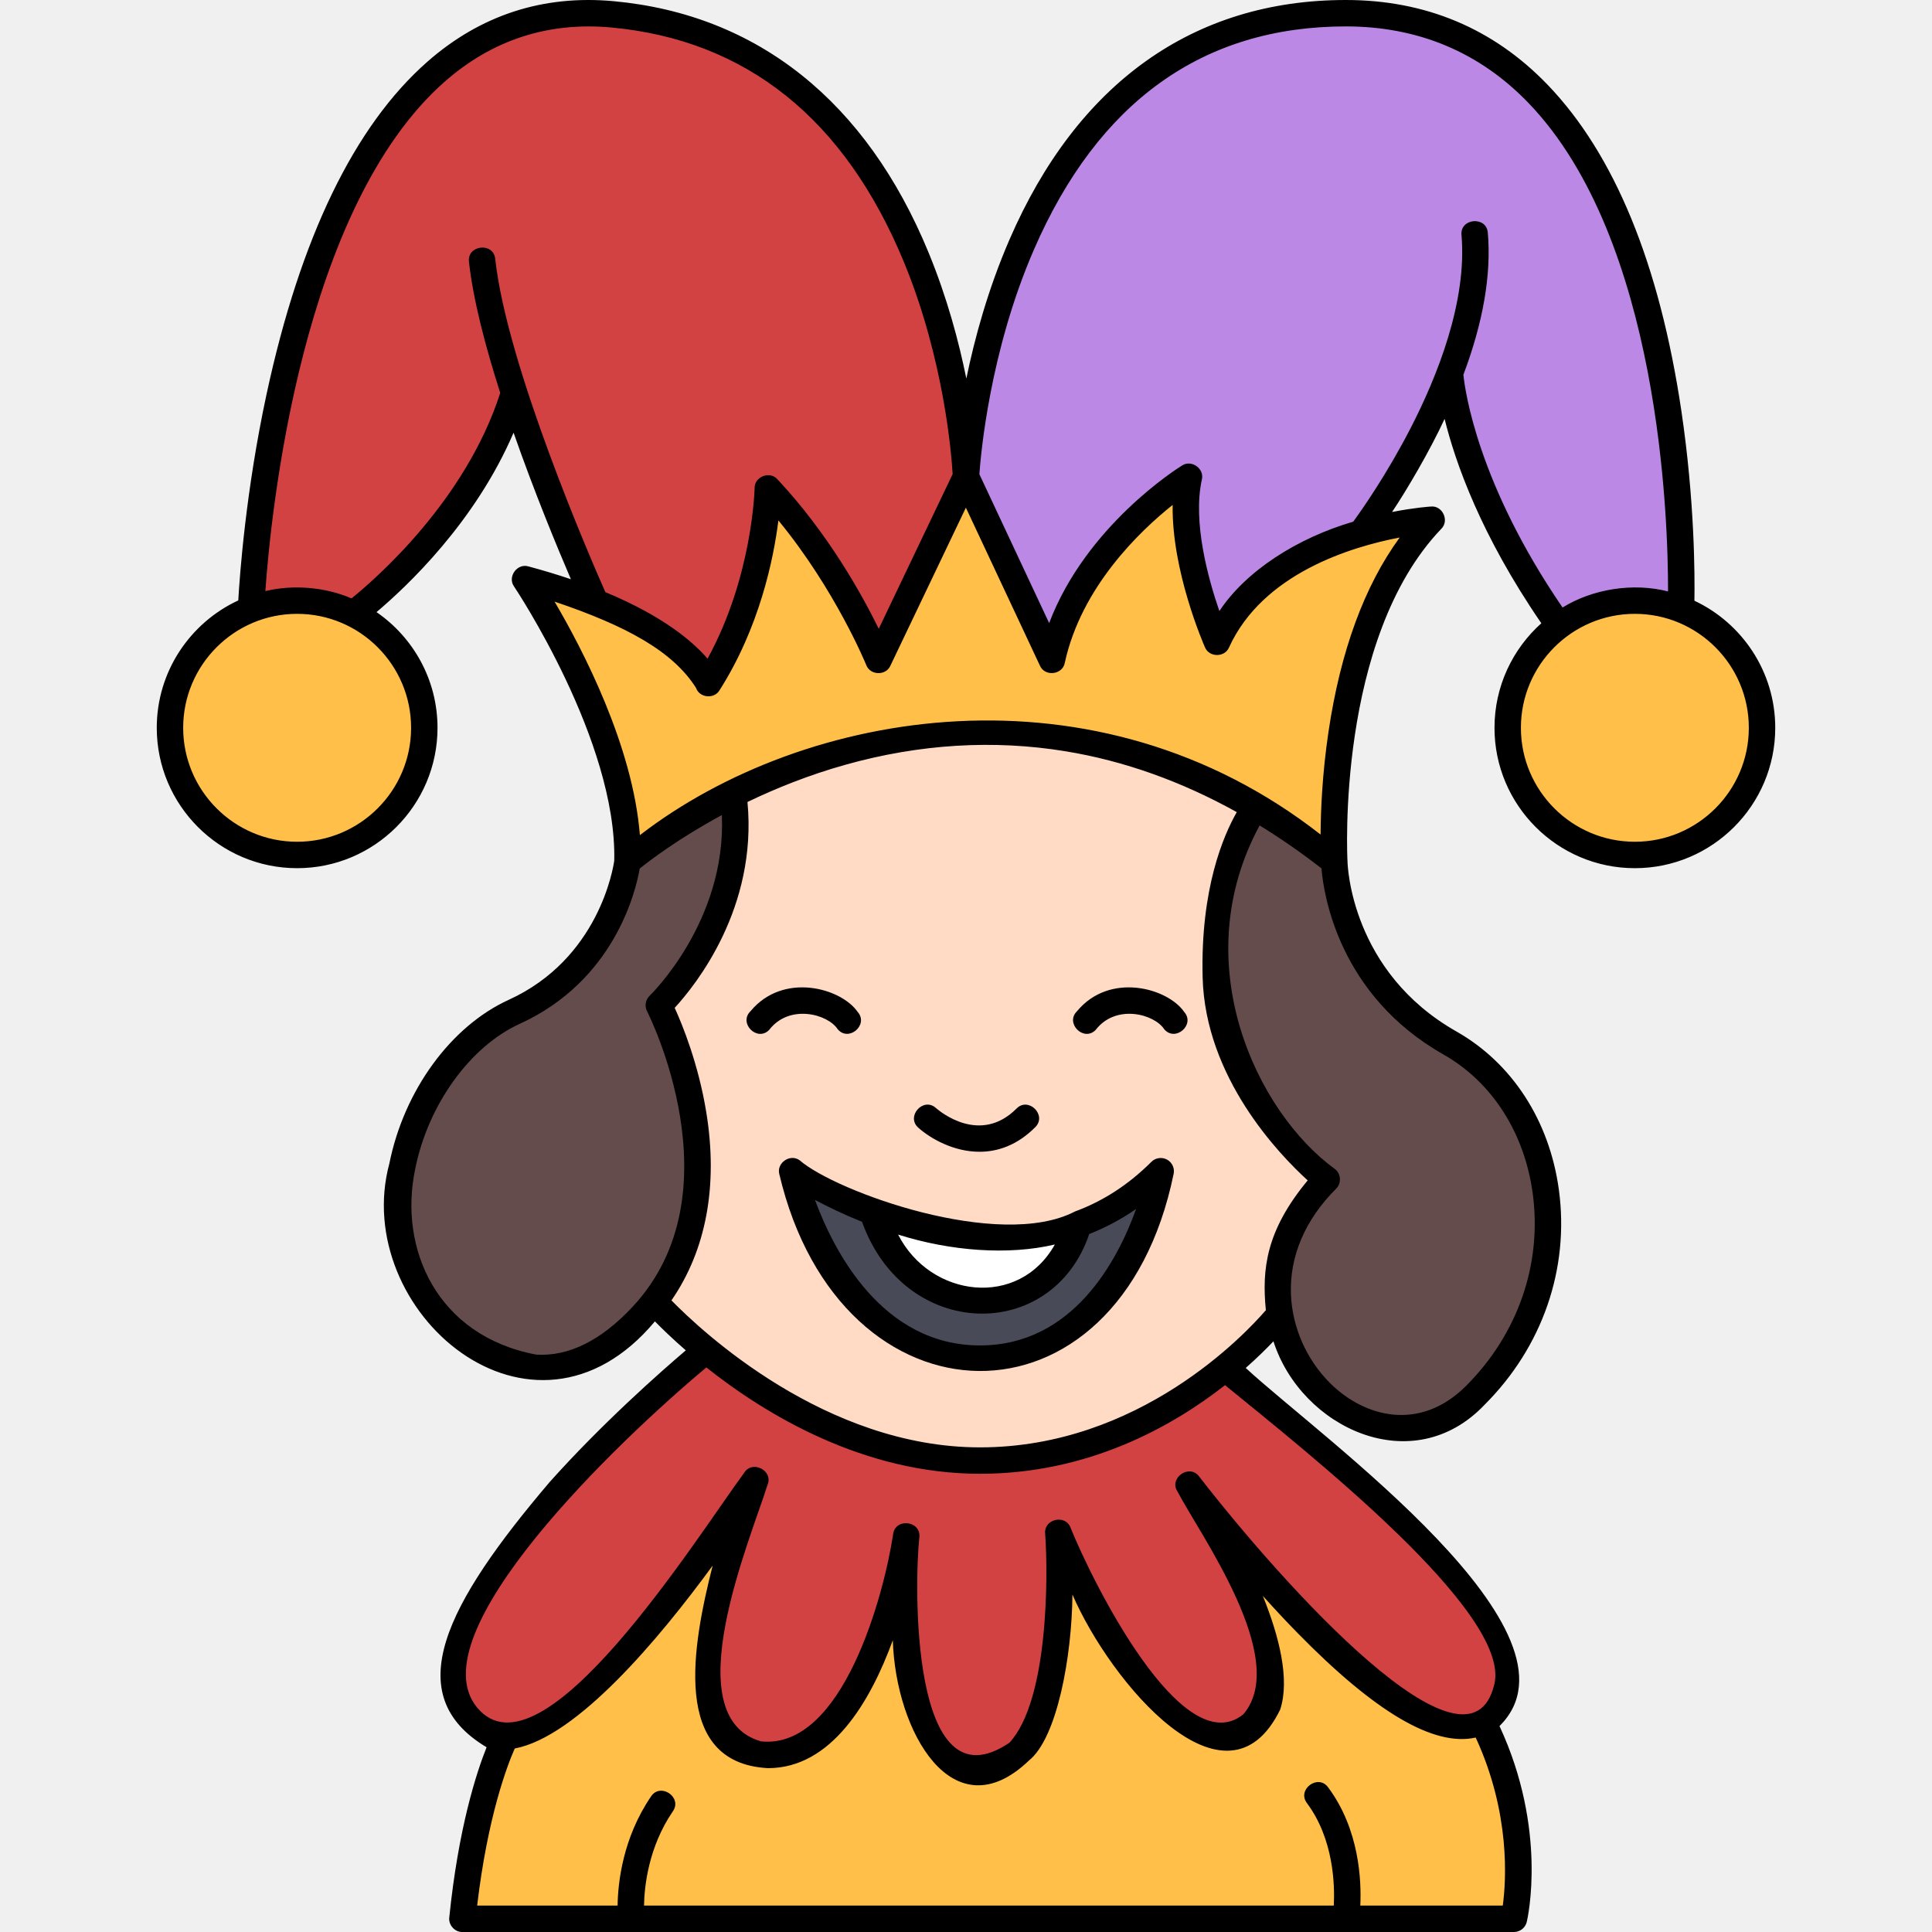
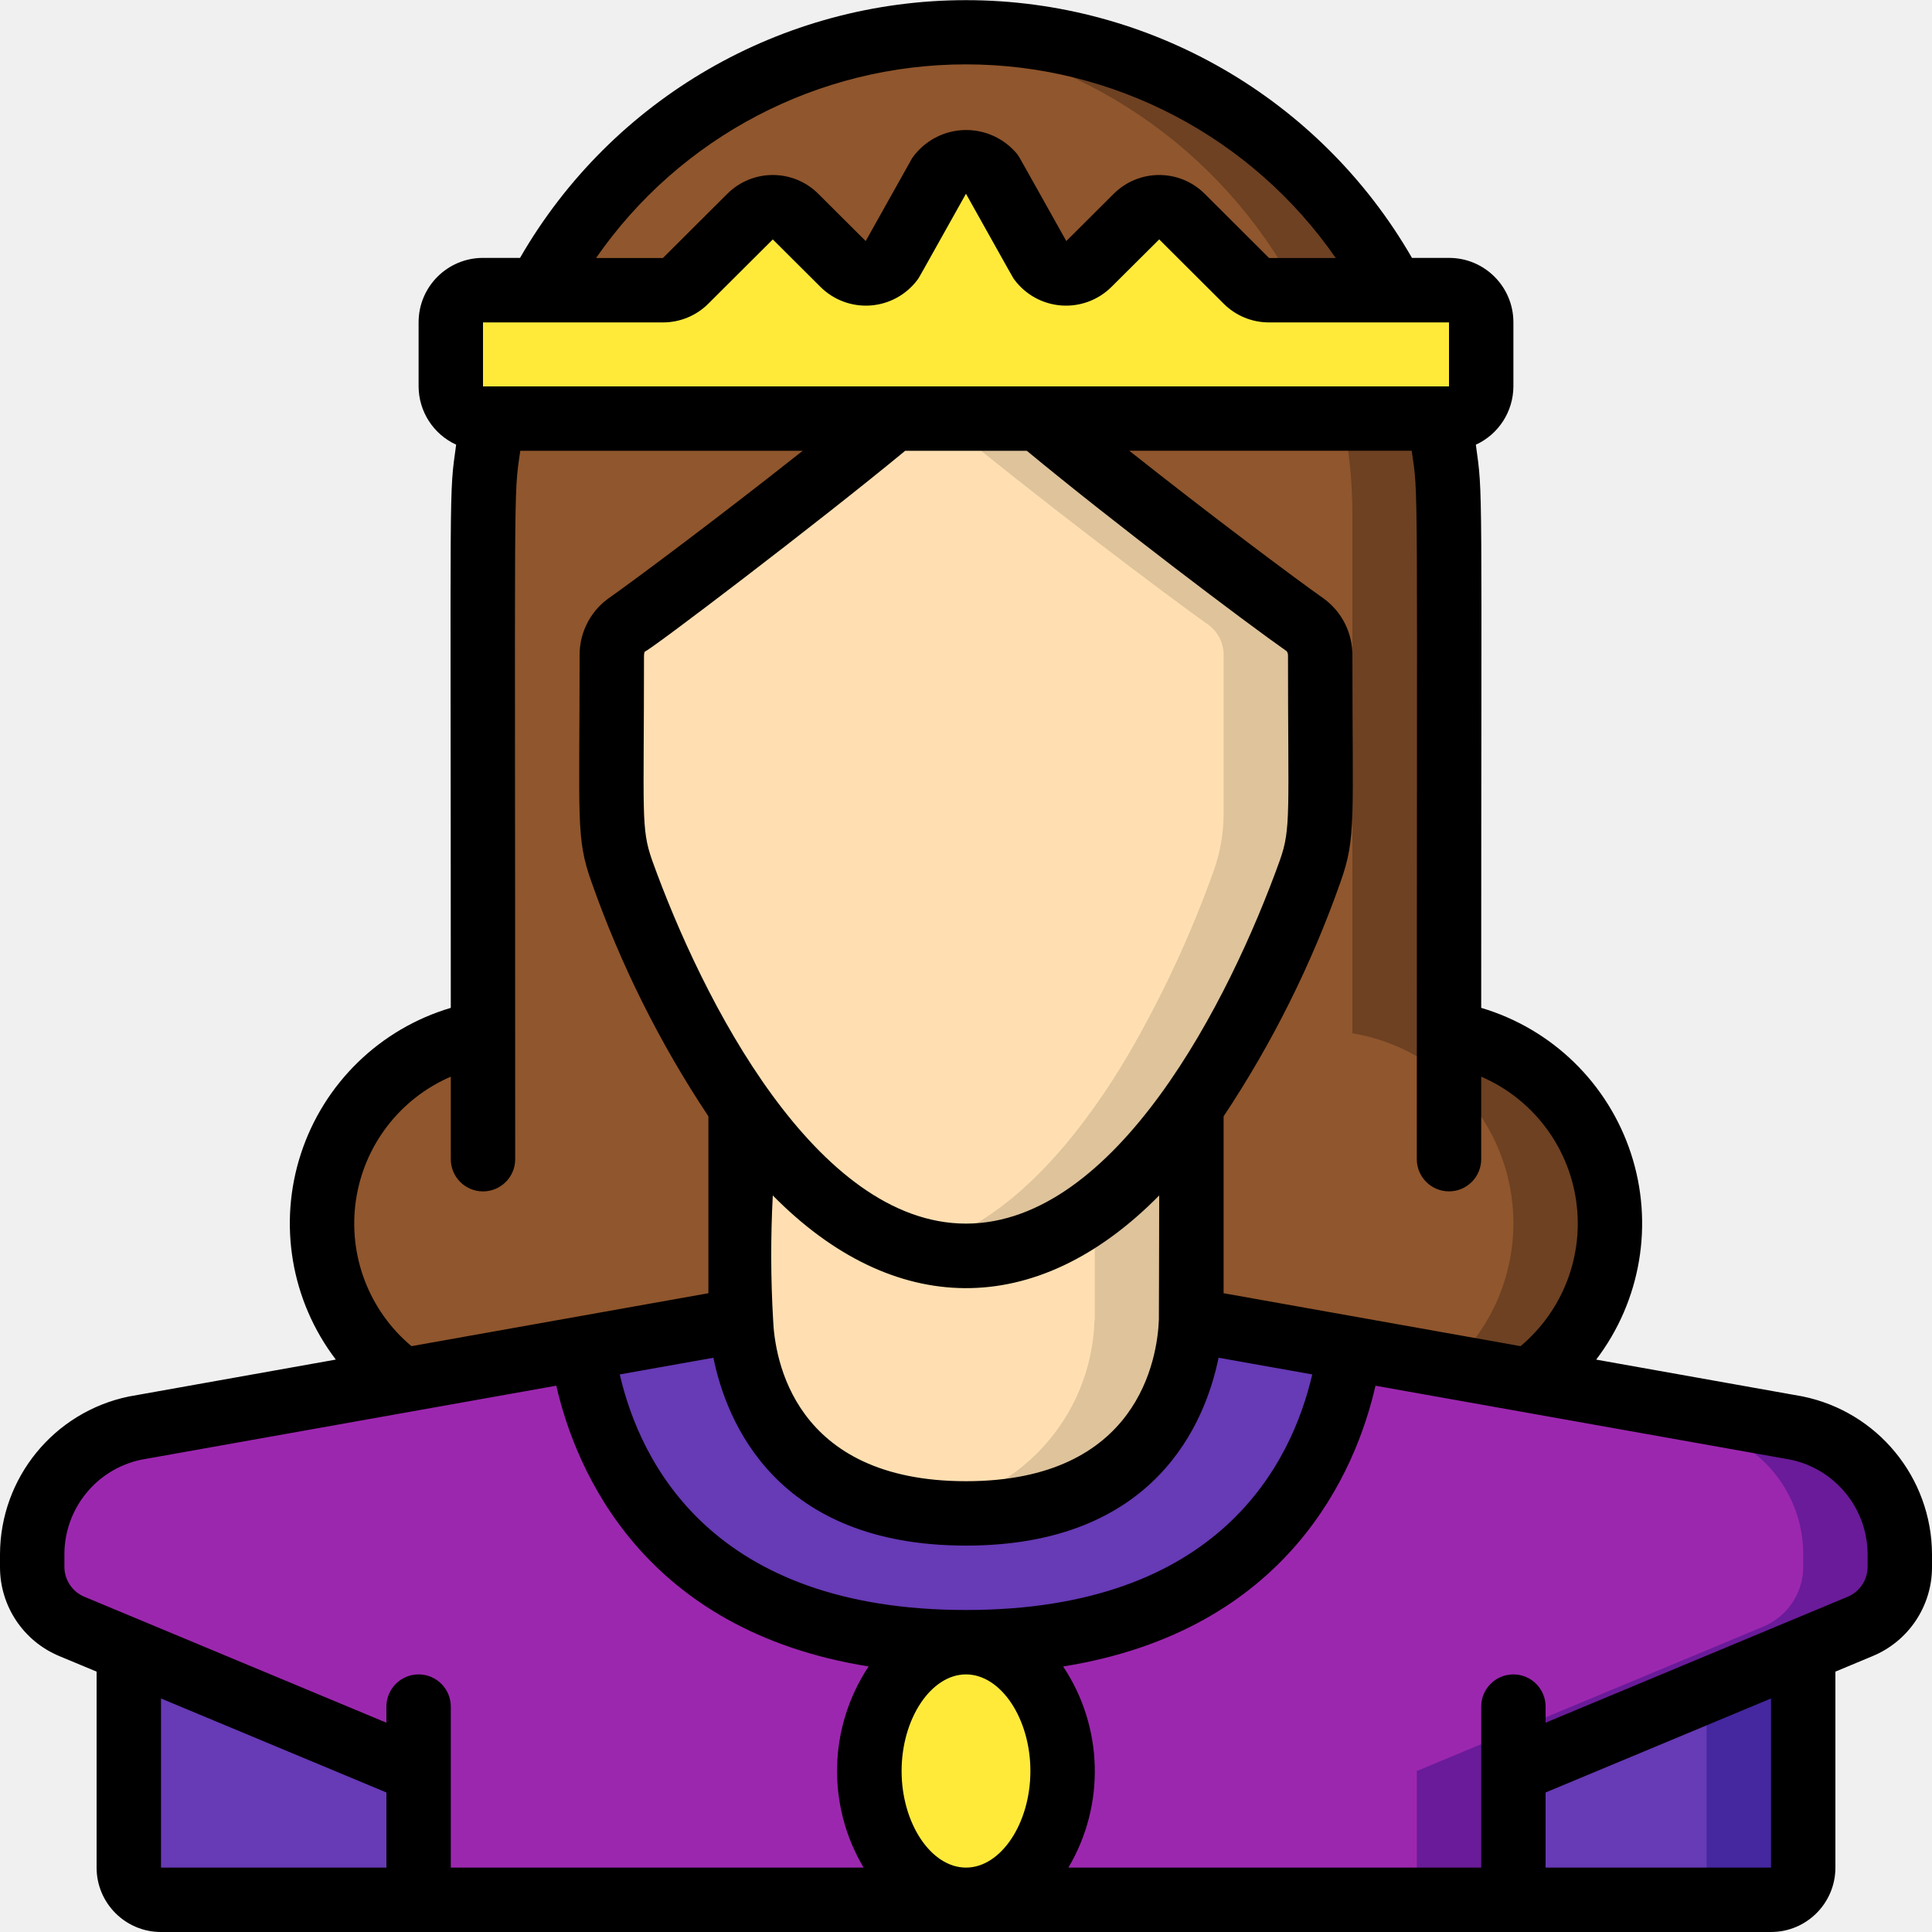
- <svg xmlns="http://www.w3.org/2000/svg" id="Capa_1" enable-background="new 0 0 512.001 512.001" height="512" viewBox="0 0 512.001 512.001" width="512">
-   <g>
-     <g>
-       <path d="m322.709 258.919c-1.117-25.507 6.743-34.684 8.906-44.771-39.115-27.78-93.071-25.757-135.265-5.21-1.505.728-2.399 2.314-2.242 3.978 2.513 26.605-13.335 46.119-18.252 51.466-1.087 1.183-1.362 2.901-.697 4.364 9.681 17.439 13.842 56.951-.513 73.592-1.085 1.575-.904 3.699.433 5.068 43.895 49.243 121.242 54.213 163.413 2.409.713-.824 1.056-1.908.949-2.995-1.039-10.585.303-19.537 10.186-31.445 5.876-5.24-27.853-25.121-26.918-56.456zm-62.879 100.405c-22.611 0-41.734-18.615-49.062-47.648 22.419 15.115 71.465 27.531 95.998.211-6.446 28.881-24.735 47.437-46.936 47.437z" fill="#ffdac4" />
-       <path d="m410.154 315.732c-2.359-17.359-11.709-31.852-25.65-39.76-28.876-16.659-27.348-39.204-31.847-49-5.475-4.254-11.112-8.167-16.754-11.63-1.881-1.206-4.592-.478-5.612 1.508-18.825 38.805-5.879 72.77 20.552 95.766-23.988 21.004-11.379 65.15 20.512 66.371 28.055-2.268 42.364-38.661 38.799-63.255z" fill="#644c4c" />
-       <path d="m195.296 215.827c-.044-2.851-3.416-4.79-5.896-3.346-13.447 8.176-20.312 11.098-23.799 17.003-1.113 6.312-6.536 27.719-29.549 38.216-38.315 17.766-44.913 86.738 5.343 95.221 10.504.794 19.792-3.989 29.192-13.894 28.651-30.735 6.995-77.643 4.62-82.526 2.447-2.471 21.312-22.495 20.089-50.674z" fill="#644c4c" />
-       <path d="m260.393 345.253c-10.721 0-20.905-6.38-25.945-16.254-1.669-3.015 1.534-6.784 4.769-5.632 12.737 3.97 26.813 5.423 39.412 2.541 15.119 1.568-7.892 21.773-18.236 19.345z" fill="#fff" />
-       <path d="m303.515 317.216c-1.383-1.06-3.291-1.103-4.718-.109-4.003 3.797-10.893 4.21-13.926 8.641-9.009 25.292-42.375 24.98-52.665-3.309-3.103-4.407-10.009-4.811-14.357-7.982-1.458-.775-3.256-.575-4.509.521-1.25 1.092-1.695 2.842-1.12 4.399 5.447 18.121 25.36 43.002 47.493 41.171 11.643.001 32.99-5.04 45.133-38.805.588-1.637.05-3.468-1.331-4.527z" fill="#494a57" />
-       <path d="m331.609 367.591c-2.868-2.056-5.805-6.336-9.426-3.659-36.585 32.487-97.356 27.219-132.495-4.677-8.278-3.949-41.213 35.225-50.811 45.692-21.359 26.772-28.952 49.87-4.446 55.533 18.072.776 45.383-37.994 64.2-65.304-35.441 79.619 22.094 100.258 40.52 20.042-1.164 19.191 2.218 68.949 31.289 49.348 11.476-12.34 11.078-45.529 10.678-55.538 5.12 13.314 27.106 53.597 42.448 51.479 28.223-5.464 5.535-44.914-4.723-61.416 16.776 20.31 48.604 58.301 68.834 59.224 39.199-12.979-20.411-61.474-56.068-90.724z" fill="#d34242" />
-       <path d="m67.738 159.706c3.227 2.248 7.14-.597 10.912-.019 5.214-.245 9.902 1.651 14.5 2.895 10.459-5.454 31.999-26.264 43.11-56.86 9.389 25.541 16.077 47.122 22.636 54.895 14.615 6.064 21.977 12.341 25.579 16.539 12.148 9.138 20.368-47.226 19.449-46.524 39.054 45.643 20.079 63.232 52.532-5.22.174-44.809-34.564-122.242-94.069-122.1-17.341-1.685-33.789 3.456-47.136 15.285-28.14 19.223-52.751 110.534-47.513 141.109z" fill="#d34242" />
-       <g fill="#ffbf48">
-         <path d="m433.26 158.67c-44.941.806-44.943 67.611.001 68.41 44.95-.805 44.934-67.61-.001-68.41z" />
-         <path d="m126.451 509c2.305-.827 40.815 2.121 40.72-2.063 2.468 5.964 182.296.033 186.306 2.067 1.502-.004 2.823-.841 3.504-2.085.108 4.318 38.858 1.177 41.269 2.082 8.873-1.409 4.881-31.053-3.548-50.209-.787-1.72-2.706-2.639-4.506-2.226-12.501 1.447-24.343-7.823-43.641-26.778-3.721-2.781-6.765-9.524-11.896-10.87-2.751-.064-4.806 2.96-3.708 5.499 4.795 11.873 6.377 21.252 4.586 27.155-12.745 24.31-38.536-10.738-47.658-30.592-1.576-3.908-7.756-2.651-7.67 1.555 2.073 47.954-33.323 69.767-39.604 12.014.014-4.271-6.396-5.337-7.753-1.253-5.2 17.821-24.235 42.635-40.907 25.858-7.559-10.253-1.492-34.243.792-43.274 1.202-4.094-4.691-6.887-7.107-3.342-22.297 31.751-38.717 42.553-52.867 49.204-2.142 4.823-7.436 18.642-10.286 42.789-.31 2.3 1.639 4.525 3.974 4.469z" />
-         <path d="m165.593 221.636c.174 3.069 4.024 4.813 6.428 2.853 54.537-41.807 124.993-36.191 179.689.287 4.496-2.367 1.547-19.814 4.298-30.188 3.076-20.738 9.184-37.486 18.154-49.78.968-1.327 1.026-3.11.148-4.497-10.551-5.917-44.006 10.731-51.759 28.584-1.841-4.479-8.029-20.64-7.781-35.015.026-1.548-.843-2.973-2.232-3.657-10.717.141-29.201 24.73-33.939 43.171-27.408-57.991-18.341-55.321-45.769.3-1.764-2.144-11.636-29.247-26.548-39.775-1.978-.021-3.749 1.536-3.971 3.505-1.134 9.061-4.529 26.533-14.544 42.637-6.063-9.682-19.668-18.38-40.806-24.63-2.973-.101-5.062 3.49-3.448 6.029 7.471 12.696 20.275 37.398 22.08 60.176z" />
-         <path d="m78.741 227.081c44.95-.806 44.934-67.61-.001-68.41-44.941.806-44.943 67.61.001 68.41z" />
-       </g>
-       <path d="m442.05 160.73c2.124.042 4.05-1.844 4-3.992 2.411-29.168-11.915-111.948-38.09-132.199-44.067-43.209-115.588-18.784-137.626 40.018-12.134 29.633-15.118 54.857-14.406 62.811 1.615 1.649 18.275 44.351 22.101 41.754 1.659.001 3.155-1.03 3.742-2.58 8.413-22.138 27.924-36.048 32.59-39.131-1.989 5.944 1.796 47.411 12.126 36.728 6.264-10.867 21.506-17.602 35.368-23.529 4.194-5.147 17.712-27.31 22.119-39.75.737 3.31 6.424 40.777 30.129 64.143 8.311-3.955 18.392-7.089 27.947-4.273z" fill="#bc88e5" />
+ <svg xmlns="http://www.w3.org/2000/svg" viewBox="0 0 60 60">
+   <g id="037---Princess" fill="none">
+     <g id="Layer_3" transform="translate(1 1)">
+       <path id="Shape" d="m36 33.36v6.64l-.01.01c-.01 0 .01 5.99-6.99 5.99s-6.98-5.99-6.99-5.99l-.01-.01v-6.64c1.78 2.52 4.13 4.64 7 4.64s5.22-2.12 7-4.64z" fill="#ffdfb1" />
+       <path id="Shape" d="m33 36.551v3.449l-.01.01c-.093 3.06-2.444 5.575-5.49 5.875.496.075.998.114 1.5.115 7 0 6.98-5.99 6.99-5.99l.01-.01v-6.64c-.827 1.214-1.839 2.291-3 3.191z" fill="#dec39b" />
+       <path id="Shape" d="m49 37c.001 1.851-.856 3.598-2.32 4.73l-.03.17-5.73-1.02-4.92-.88v-6.64c.36-.5.69-1.02 1-1.54 1.073-1.836 1.974-3.768 2.69-5.77.205-.571.31-1.173.31-1.78v-4.91c.008-.367-.159-.716-.45-.94-1.26-.89-5.56-4.13-8.3-6.42h12.45c.202.987.302 1.992.3 3v16.09c2.887.484 5.001 2.983 5 5.91z" fill="#90562d" />
+       <path id="Shape" d="m44 31.09v-16.09c.002-1.008-.098-2.013-.3-3h-3c.202.987.302 1.992.3 3v16.09c2.266.376 4.116 2.017 4.76 4.221.644 2.204-.031 4.583-1.737 6.121l2.627.468.03-.17c1.88-1.457 2.719-3.889 2.138-6.196-.581-2.307-2.472-4.051-4.818-4.444z" fill="#6d4122" />
+       <path id="Shape" d="m40 19.36v4.91c-0.0.607-.105 1.209-.31 1.78-.716 2.002-1.617 3.934-2.69 5.77-.31.52-.64 1.04-1 1.54-1.78 2.52-4.13 4.64-7 4.64s-5.22-2.12-7-4.64c-.36-.5-.69-1.02-1-1.54-1.073-1.836-1.974-3.768-2.69-5.77-.205-.571-.31-1.173-.31-1.78v-4.91c-.008-.367.159-.716.45-.94 1.26-.89 5.56-4.13 8.3-6.42h4.5c2.74 2.29 7.04 5.53 8.3 6.42.291.224.458.573.45.94z" fill="#ffdfb1" />
+       <path id="Shape" d="m39.55 18.42c-1.26-.89-5.56-4.13-8.3-6.42h-3c2.74 2.29 7.04 5.53 8.3 6.42.291.224.458.573.45.94v4.91c-0.0.607-.105 1.209-.31 1.78-.716 2.002-1.617 3.934-2.69 5.77-.31.52-.64 1.04-1 1.54-1.458 2.064-3.3 3.839-5.5 4.421.488.138.993.212 1.5.219 2.87 0 5.22-2.12 7-4.64.36-.5.69-1.02 1-1.54 1.073-1.836 1.974-3.768 2.69-5.77.205-.571.31-1.173.31-1.78v-4.91c.008-.367-.159-.716-.45-.94z" fill="#dec39b" />
+       <path id="Shape" d="m21 31.82c.31.52.64 1.04 1 1.54v6.64l-4.92.88-5.73 1.02-.03-.17c-1.88-1.457-2.719-3.889-2.138-6.196.581-2.307 2.472-4.051 4.818-4.444v-16.09c-.002-1.008.098-2.013.3-3h12.45c-2.74 2.29-7.04 5.53-8.3 6.42-.291.224-.458.573-.45.94v4.91c0.0.607.105 1.209.31 1.78.716 2.002 1.617 3.934 2.69 5.77z" fill="#90562d" />
+       <path id="Shape" d="m15.73 8.01c2.218-4.218 6.31-7.129 11.022-7.842 4.712-.713 9.482.858 12.848 4.232 1.068 1.061 1.968 2.278 2.67 3.61" fill="#90562d" />
+       <path id="Shape" d="m39.6 4.4c-2.805-2.822-6.621-4.406-10.6-4.4-.493 0-.978.032-1.459.079 4.985.529 9.382 3.501 11.729 7.931h3c-.702-1.332-1.602-2.549-2.67-3.61z" fill="#6d4122" />
+       <path id="Shape" d="m45 9.01v1.99c0 .552-.448 1-1 1h-30c-.552 0-1-.448-1-1v-1.99c0-.552.448-1 1-1h5.59c.263.003.516-.102.7-.29l2-1.99c.393-.39 1.027-.39 1.42 0l1.47 1.47c.205.206.49.312.78.291.29-.021.556-.167.73-.401l1.51-2.69c.189-.252.485-.4.8-.4s.611.148.8.4l1.51 2.69c.173.233.44.38.73.401.29.021.575-.085.78-.291l1.47-1.47c.393-.39 1.027-.39 1.42 0l2 1.99c.184.188.437.293.7.29h5.59c.265 0 .52.105.707.293s.293.442.293.707z" fill="#ffea3a" />
+       <path id="Shape" d="m55 50.25v6.75c0 .552-.448 1-1 1h-8v-4z" fill="#673ab6" />
+       <path id="Shape" d="m52 51.5v5.5c0 .552-.448 1-1 1h3c.552 0 1-.448 1-1v-6.75z" fill="#45279f" />
+       <path id="Shape" d="m12 54v4h-8c-.552 0-1-.448-1-1v-6.75z" fill="#673ab6" />
+       <path id="Shape" d="m29 58h-17v-4l-9-3.75-1.77-.74c-.742-.311-1.226-1.036-1.23-1.84v-.4c-0-1.901 1.337-3.54 3.2-3.92l8.15-1.45 5.73-1.02c.33 2.42 2.08 9.12 11.92 9.12-1.66 0-3 1.79-3 4s1.34 4 3 4z" fill="#9c27af" />
+       <path id="Shape" d="m58 47.27v.4c-.004.804-.488 1.529-1.23 1.84l-1.77.74-9 3.75v4h-17c1.66 0 3-1.79 3-4s-1.34-4-3-4c9.84 0 11.59-6.7 11.92-9.12l5.73 1.02 8.15 1.45c1.863.38 3.2 2.019 3.2 3.92z" fill="#9c27af" />
+       <path id="Shape" d="m54.8 43.35-8.15-1.45-5.73-1.02c-.021.156-.049.331-.084.519l2.814.5 8.15 1.45c1.863.38 3.201 2.02 3.2 3.921v.4c-.004.804-.488 1.529-1.23 1.84l-1.77.74-9 3.75v4h3v-4l9-3.75 1.77-.74c.742-.311 1.226-1.036 1.23-1.84v-.4c0-1.901-1.337-3.54-3.2-3.92z" fill="#6a1b99" />
+       <path id="Shape" d="m40.92 40.88c-.33 2.42-2.08 9.12-11.92 9.12s-11.59-6.7-11.92-9.12l4.92-.88.01.01c.01 0-.01 5.99 6.99 5.99s6.98-5.99 6.99-5.99l.01-.01z" fill="#673ab6" />
+       <ellipse id="Oval" cx="29" cy="54" fill="#ffea3a" rx="3" ry="4" />
    </g>
-     <g>
-       <path d="m449.038 159.198c.113-6.703.075-26.569-3.464-50.349-5.786-38.886-17.709-67.949-35.438-86.382-14.338-14.908-32.328-22.467-53.472-22.467-40.336 0-71.167 21.97-89.159 63.535-5.66 13.075-9.205 26.058-11.415 36.789-1.986-9.818-5.115-21.52-10.038-33.463-16.49-40.005-45.326-63.015-83.389-66.543-18.699-1.737-35.315 3.662-49.397 16.034-19.354 17.004-33.691 46.63-42.613 88.054-5.485 25.466-7.11 47.787-7.507 54.711-12.74 5.91-21.602 18.816-21.602 33.76 0 20.512 16.688 37.2 37.201 37.2s37.201-16.688 37.201-37.2c0-12.711-6.412-23.949-16.168-30.662 8.086-6.811 26.186-23.872 36.324-47.551 5.491 15.706 11.544 30.335 15.193 38.835-3.451-1.167-7.184-2.305-11.245-3.393-3.008-.915-5.65 2.791-3.809 5.336.274.406 27.283 40.882 26.541 72.634-.281 2.016-4.119 26.017-27.977 36.895-15.322 6.986-27.732 24.005-31.617 43.357-10.511 39.003 37.846 80.801 70.371 41.853 1.868 1.906 4.631 4.59 8.184 7.679-6.598 5.618-22.083 19.246-36.06 34.879-27.445 32.258-40.079 56.369-16.731 70.303-2.724 6.816-7.475 21.443-9.889 45.105-.249 2 1.468 3.9 3.482 3.856h44.715.005.01 189.394.006.005 44.53c1.624 0 3.034-1.117 3.407-2.697.239-1.015 5.524-24.424-7.235-51.882 25.02-24.711-46.922-76.149-67.253-94.9 3.008-2.655 5.463-5.08 7.346-7.064 7.32 22.892 36.927 36.932 56.004 16.765 15.309-15.309 22.47-36.043 19.646-56.888-2.478-18.293-12.369-33.592-27.138-41.972-27.889-15.825-28.858-43.875-28.886-45.104 0-.019-.006-.036-.007-.055-.001-.027.003-.053.001-.08-.034-.584-3.054-58.814 24.857-87.975 2.207-2.156.343-6.214-2.74-5.914-.277.017-4.335.279-10.302 1.449 3.786-5.623 10.096-16.35 13.925-24.681 2.86 11.636 9.647 30.878 25.635 54.163-7.612 6.816-12.413 16.711-12.413 27.709 0 20.512 16.688 37.2 37.201 37.2s37.201-16.688 37.201-37.2c-.002-14.874-8.778-27.73-21.421-33.679zm-340.093 33.678c0 16.652-13.548 30.2-30.201 30.2s-30.201-13.548-30.201-30.2c0-16.653 13.548-30.201 30.201-30.201s30.201 13.548 30.201 30.201zm22.298-124.242c-.429-4.519-7.52-3.744-6.958.763 1.092 9.967 4.319 22.336 8.284 34.731-9.189 28.59-33.043 49.312-39.414 54.453-6.872-2.975-15.412-3.734-22.833-1.932 1.465-20.8 9.528-101.629 47.571-135.045 12.577-11.046 27.418-15.86 44.124-14.316 35.753 3.314 61.826 24.196 77.491 62.067 10.729 25.935 12.671 51.428 12.952 56.287l-19.582 40.997c-4.414-9.021-13.397-25.254-26.843-39.617-2.013-2.296-6.104-.717-6.055 2.334-.004.249-.552 23.477-12.472 45.194-3.871-4.51-11.726-11.256-27.081-17.631-3.807-8.599-26.061-59.786-29.184-88.285zm10.888 290.358c-26.323-4.937-36.586-28.084-32.08-49.287 3.404-16.957 14.519-32.375 27.658-38.366 25.083-11.437 30.756-35.036 31.827-41.163 2.573-2.075 10.247-7.953 21.766-14.172 1.22 28.106-18.903 47.657-19.115 47.859-1.132 1.072-1.418 2.764-.701 4.149.247.477 24.362 48.052-3.829 78.286-8.333 8.937-16.93 13.212-25.526 12.694zm256.124 146.008h-37.761c.319-6.645-.244-20.206-8.514-31.319-2.657-3.684-8.38.577-5.615 4.179 7.063 9.492 7.39 21.627 7.107 27.14h-182.799c.089-5.077 1.155-15.47 7.637-24.976 2.614-3.715-3.28-7.732-5.783-3.943-7.537 11.054-8.773 22.955-8.858 28.919h-37.219c2.811-23.796 8.042-37.292 9.966-41.633 16.548-3.106 38.264-29.072 52.444-48.465-5.246 20.754-11.332 52.32 14.679 53.677 16.799-.002 27.116-17.602 33.067-33.906.733 24.323 15.992 51.08 36.028 31.93 7.54-5.998 11.434-27.695 11.573-44.031 10.081 23.27 40.737 59.785 55.053 30.494 2.605-7.971-.227-19.33-4.602-30.148 2.878 3.21 5.917 6.48 9.044 9.677 20.707 21.168 36.291 30.356 47.372 27.875 9.245 20.008 8.076 37.924 7.181 44.53zm-2.213-58.776c-6.602 28.802-56.122-26.399-78.199-54.86-2.559-3.618-8.246.341-5.744 3.997 5.917 11.339 29.873 44.387 17.386 58.963-16.154 12.94-40.033-35.188-45.771-49.465-1.349-3.644-7.125-2.311-6.738 1.558.842 11.68.782 44.405-9.47 55.421-26.487 17.964-25.156-42.902-23.868-54.441.484-4.391-6.371-5.22-6.946-.841-2.401 16.026-13.371 57.13-34.973 54.93-22.964-6.421-2.808-53.593 1.664-67.941 1.66-3.815-4.055-6.759-6.198-3.194-12.539 17.005-53.706 82.892-70.779 62.124-16.015-19.482 37.306-70.515 60.79-90.086 15.759 12.509 41.659 28.18 72.515 28.18 28.626 0 50.844-12.442 64.938-23.49 21.832 17.862 75.731 60.223 71.393 79.145zm-136.331-62.656c-40.942 0-73.721-30.72-81.769-38.953 9.189-13.322 12.396-30.343 9.243-49.776-2.092-12.896-6.362-23.313-8.383-27.749 5.601-6.092 21.94-26.486 19.286-54.552 7.533-3.634 16.288-7.163 26.031-9.892 19.581-5.483 39.191-6.677 58.287-3.548 15.466 2.535 30.642 7.949 45.358 16.125-3.473 6.048-9.657 20.223-9.053 43.796.682 26.595 20.302 46.942 27.844 53.8-11.097 13.36-12.15 23.591-11.09 34.393-5.374 6.241-33.513 36.356-75.754 36.356zm122.82-104.117c12.852 7.292 21.474 20.714 23.656 36.823 2.527 18.66-3.909 37.248-17.66 50.998-12.195 12.197-26.916 8.393-36.094-.785-6.228-6.228-9.99-14.789-10.32-23.487-.383-10.091 3.753-19.765 11.963-27.974 1.467-1.405 1.319-3.99-.3-5.217-20.655-14.979-39.709-54.52-19.964-91.056 5.536 3.394 11.002 7.188 16.389 11.376.591 7.069 4.637 33.608 32.33 49.322zm-30.478-85.447c-1.651 11.135-2.047 20.886-2.085 27.163-59.544-46.576-136.62-33.57-180.391.154-1.875-23.717-15.2-49.283-22.616-61.888 19.212 6.495 31.374 13.204 37.49 22.864.904 2.644 4.803 3.049 6.226.64 10.601-16.658 14.311-34.715 15.608-45.015 15.113 18.381 23.186 38.086 23.274 38.305 1.019 2.769 5.211 2.912 6.403.197l20.008-41.89 19.62 41.867c1.288 2.989 6.004 2.457 6.59-.742 4.363-20.082 19.832-34.87 28.587-41.851-.294 17.396 8.141 36.777 8.557 37.721 1.093 2.721 5.26 2.747 6.387.04 8.938-19.606 32.386-26.671 45.222-29.119-9.364 12.83-15.703 30.12-18.88 51.554zm35.763-94.697c5.235-13.904 7.421-26.502 6.474-37.592-.308-4.529-7.43-3.925-6.975.596 1.509 17.674-6.483 37.532-13.452 51.078-6.402 12.443-13.143 21.985-15.242 24.858-14.911 4.366-28.448 13.069-35.474 23.687-2.963-8.573-7.114-23.578-4.643-34.833.74-2.907-2.756-5.387-5.255-3.729-1.14.703-25.399 15.912-35.214 41.75l-18.486-39.449c.35-5.094 2.723-32.515 14.452-59.523 17.045-39.249 44.857-59.15 82.663-59.15 19.162 0 35.453 6.834 48.418 20.31 34.828 36.2 37.007 110.283 36.965 129.423-9.288-2.382-20.055-.64-27.95 4.267-22.42-32.755-25.838-57.327-26.281-61.693zm45.44 123.769c-16.653 0-30.201-13.548-30.201-30.2 0-16.653 13.548-30.201 30.201-30.201s30.201 13.548 30.201 30.201c0 16.652-13.548 30.2-30.201 30.2z" />
-       <path d="m309.229 307.282c-1.357-.712-3.02-.461-4.105.623-6.022 6.022-12.779 10.402-20.233 13.146-20.136 10.472-63.458-5.277-72.984-13.568-2.486-1.811-6.155.679-5.384 3.66 16.144 68.693 90.069 70.501 104.517-.126.28-1.507-.454-3.021-1.811-3.735zm-29.682 22.522c-9.518 17.036-32.981 14.149-41.536-2.626 13.849 4.383 29.202 5.539 41.536 2.626zm-19.836 26.749c-25.989 0-38.751-25.066-43.738-38.565 3.324 1.772 7.564 3.833 12.471 5.804 11.361 31.641 50.453 32.109 60.214 3.242 4.365-1.718 8.516-3.93 12.425-6.643-4.975 13.817-16.819 36.162-41.372 36.162z" />
-       <path d="m221.997 272.755c2.927 3.468 8.299-1.187 5.298-4.576-4.423-6.399-19.785-10.63-28.406-.192-3.259 3.164 1.786 8.205 4.95 4.949 5.324-6.943 15.515-4.248 18.158-.181z" />
-       <path d="m308.528 272.755c2.927 3.468 8.299-1.187 5.298-4.576-4.423-6.399-19.784-10.63-28.406-.192-3.259 3.164 1.786 8.205 4.95 4.949 5.324-6.943 15.515-4.248 18.158-.181z" />
-       <path d="m259.584 305.232c4.801 0 9.96-1.706 14.745-6.49 3.259-3.166-1.786-8.207-4.95-4.95-9.586 9.587-20.156.885-21.342-.15-3.357-3.049-8.074 2.286-4.636 5.245 3.306 2.931 9.387 6.345 16.183 6.345z" />
-     </g>
+     <path id="Shape" d="m55.976 43.366-6.405-1.142c1.39-1.826 1.795-4.218 1.081-6.399s-2.452-3.873-4.652-4.525c0-16.784.06-15.839-.166-17.489.708-.325 1.163-1.032 1.166-1.811v-1.991c0-1.105-.895-2-2-2h-1.15c-2.854-4.952-8.134-8.004-13.85-8.004s-10.996 3.052-13.85 8.004h-1.15c-1.105 0-2 .895-2 2v1.991c.003.779.458 1.485 1.166 1.81-.228 1.667-.166.62-.166 17.49-2.2.652-3.939 2.343-4.653 4.524s-.309 4.573 1.082 6.399l-6.429 1.147c-2.324.482-3.993 2.526-4 4.9v.4c-0 1.21.728 2.3 1.846 2.763l1.154.481v6.086c0 1.105.895 2 2 2h50c1.105 0 2-.895 2-2v-6.086l1.155-.482c1.117-.463 1.845-1.553 1.845-2.762v-.4c-.009-2.382-1.69-4.43-4.024-4.904zm-9.976-7.366v-2.563c1.583.683 2.698 2.138 2.947 3.843.249 1.706-.404 3.418-1.725 4.526l-9.222-1.644v-5.493c1.509-2.268 2.729-4.715 3.633-7.284.488-1.374.367-1.927.367-7.022.007-.694-.318-1.35-.876-1.764-.888-.624-3.6-2.654-6.052-4.6h8.77c.216 1.508.158.084.158 22 0 .552.448 1 1 1s1-.448 1-1zm-17.889-22h3.778c2.736 2.264 6.794 5.329 8.068 6.222.031.04.046.09.043.141 0 4.876.1 5.362-.251 6.349-1.578 4.398-5.101 11.288-9.749 11.288s-8.179-6.916-9.748-11.284c-.352-1.005-.252-1.397-.252-6.353-.001-.044.007-.088.025-.128.118 0 5.417-4.028 8.086-6.235zm7.889 23.126c0 .967-.009 3.83-.01 3.866-.048 1.175-.62 5.008-5.99 5.008s-5.942-3.833-5.99-5.008c-.075-1.287-.078-2.578-.01-3.866 3.73 3.785 8.165 3.891 12 0zm-6 10.874c5.893 0 7.438-3.843 7.844-5.834l2.909.518c-.64 2.757-2.886 7.316-10.753 7.316s-10.113-4.559-10.753-7.316l2.908-.518c.405 1.986 1.945 5.834 7.845 5.834zm11.484-39.987h-2.071l-2-1.994c-.781-.779-2.045-.779-2.826 0l-1.472 1.467c-1.49-2.659-1.453-2.6-1.515-2.688-.405-.5-1.021-.781-1.664-.759-.643.022-1.238.344-1.608.871l-1.443 2.576-1.472-1.467c-.781-.779-2.045-.779-2.826 0l-2 1.994h-2.076c2.611-3.767 6.903-6.014 11.486-6.014s8.875 2.247 11.486 6.014zm-26.484 2h5.587c.53.001 1.039-.209 1.413-.584l2-1.993 1.478 1.472c.41.409.977.62 1.555.579s1.109-.331 1.457-.794c.064-.087-.012.039 1.509-2.676 1.538 2.745 1.445 2.589 1.509 2.676.348.463.879.753 1.457.794s1.145-.17 1.555-.579l1.48-1.473 2 1.994c.374.375.882.585 1.412.584h5.588v1.987h-30zm-1 23.424v2.563c0 .552.448 1 1 1s1-.448 1-1c0-21.708-.062-20.464.158-22h8.77c-2.455 1.945-5.168 3.978-6.067 4.609-.55.414-.869 1.066-.861 1.754 0 5.123-.119 5.655.368 7.025.904 2.568 2.124 5.014 3.632 7.28v5.494l-9.222 1.644c-1.321-1.107-1.974-2.82-1.725-4.526.249-1.706 1.364-3.16 2.947-3.843zm-2 24.563h-7v-5.252l7 2.919zm14.82 0h-12.82v-5c0-.552-.448-1-1-1s-1 .448-1 1v.5l-9.384-3.913c-.369-.156-.611-.516-.616-.917v-.4c.002-1.416.991-2.639 2.376-2.936l12.9-2.3c.61 2.655 2.7 7.6 9.7 8.719-1.248 1.879-1.309 4.308-.156 6.247zm3.18 0c-1.084 0-2-1.374-2-3s.916-3 2-3 2 1.374 2 3-.916 3-2 3zm25 0h-7v-2.333l7-2.919zm3-9.33c-.005.401-.246.761-.615.917l-9.385 3.913v-.5c0-.552-.448-1-1-1s-1 .448-1 1v5h-12.82c1.15-1.94 1.087-4.368-.163-6.246 7-1.122 9.094-6.064 9.7-8.719l12.883 2.295c1.394.289 2.396 1.516 2.4 2.94z" fill="#000" />
  </g>
</svg>
